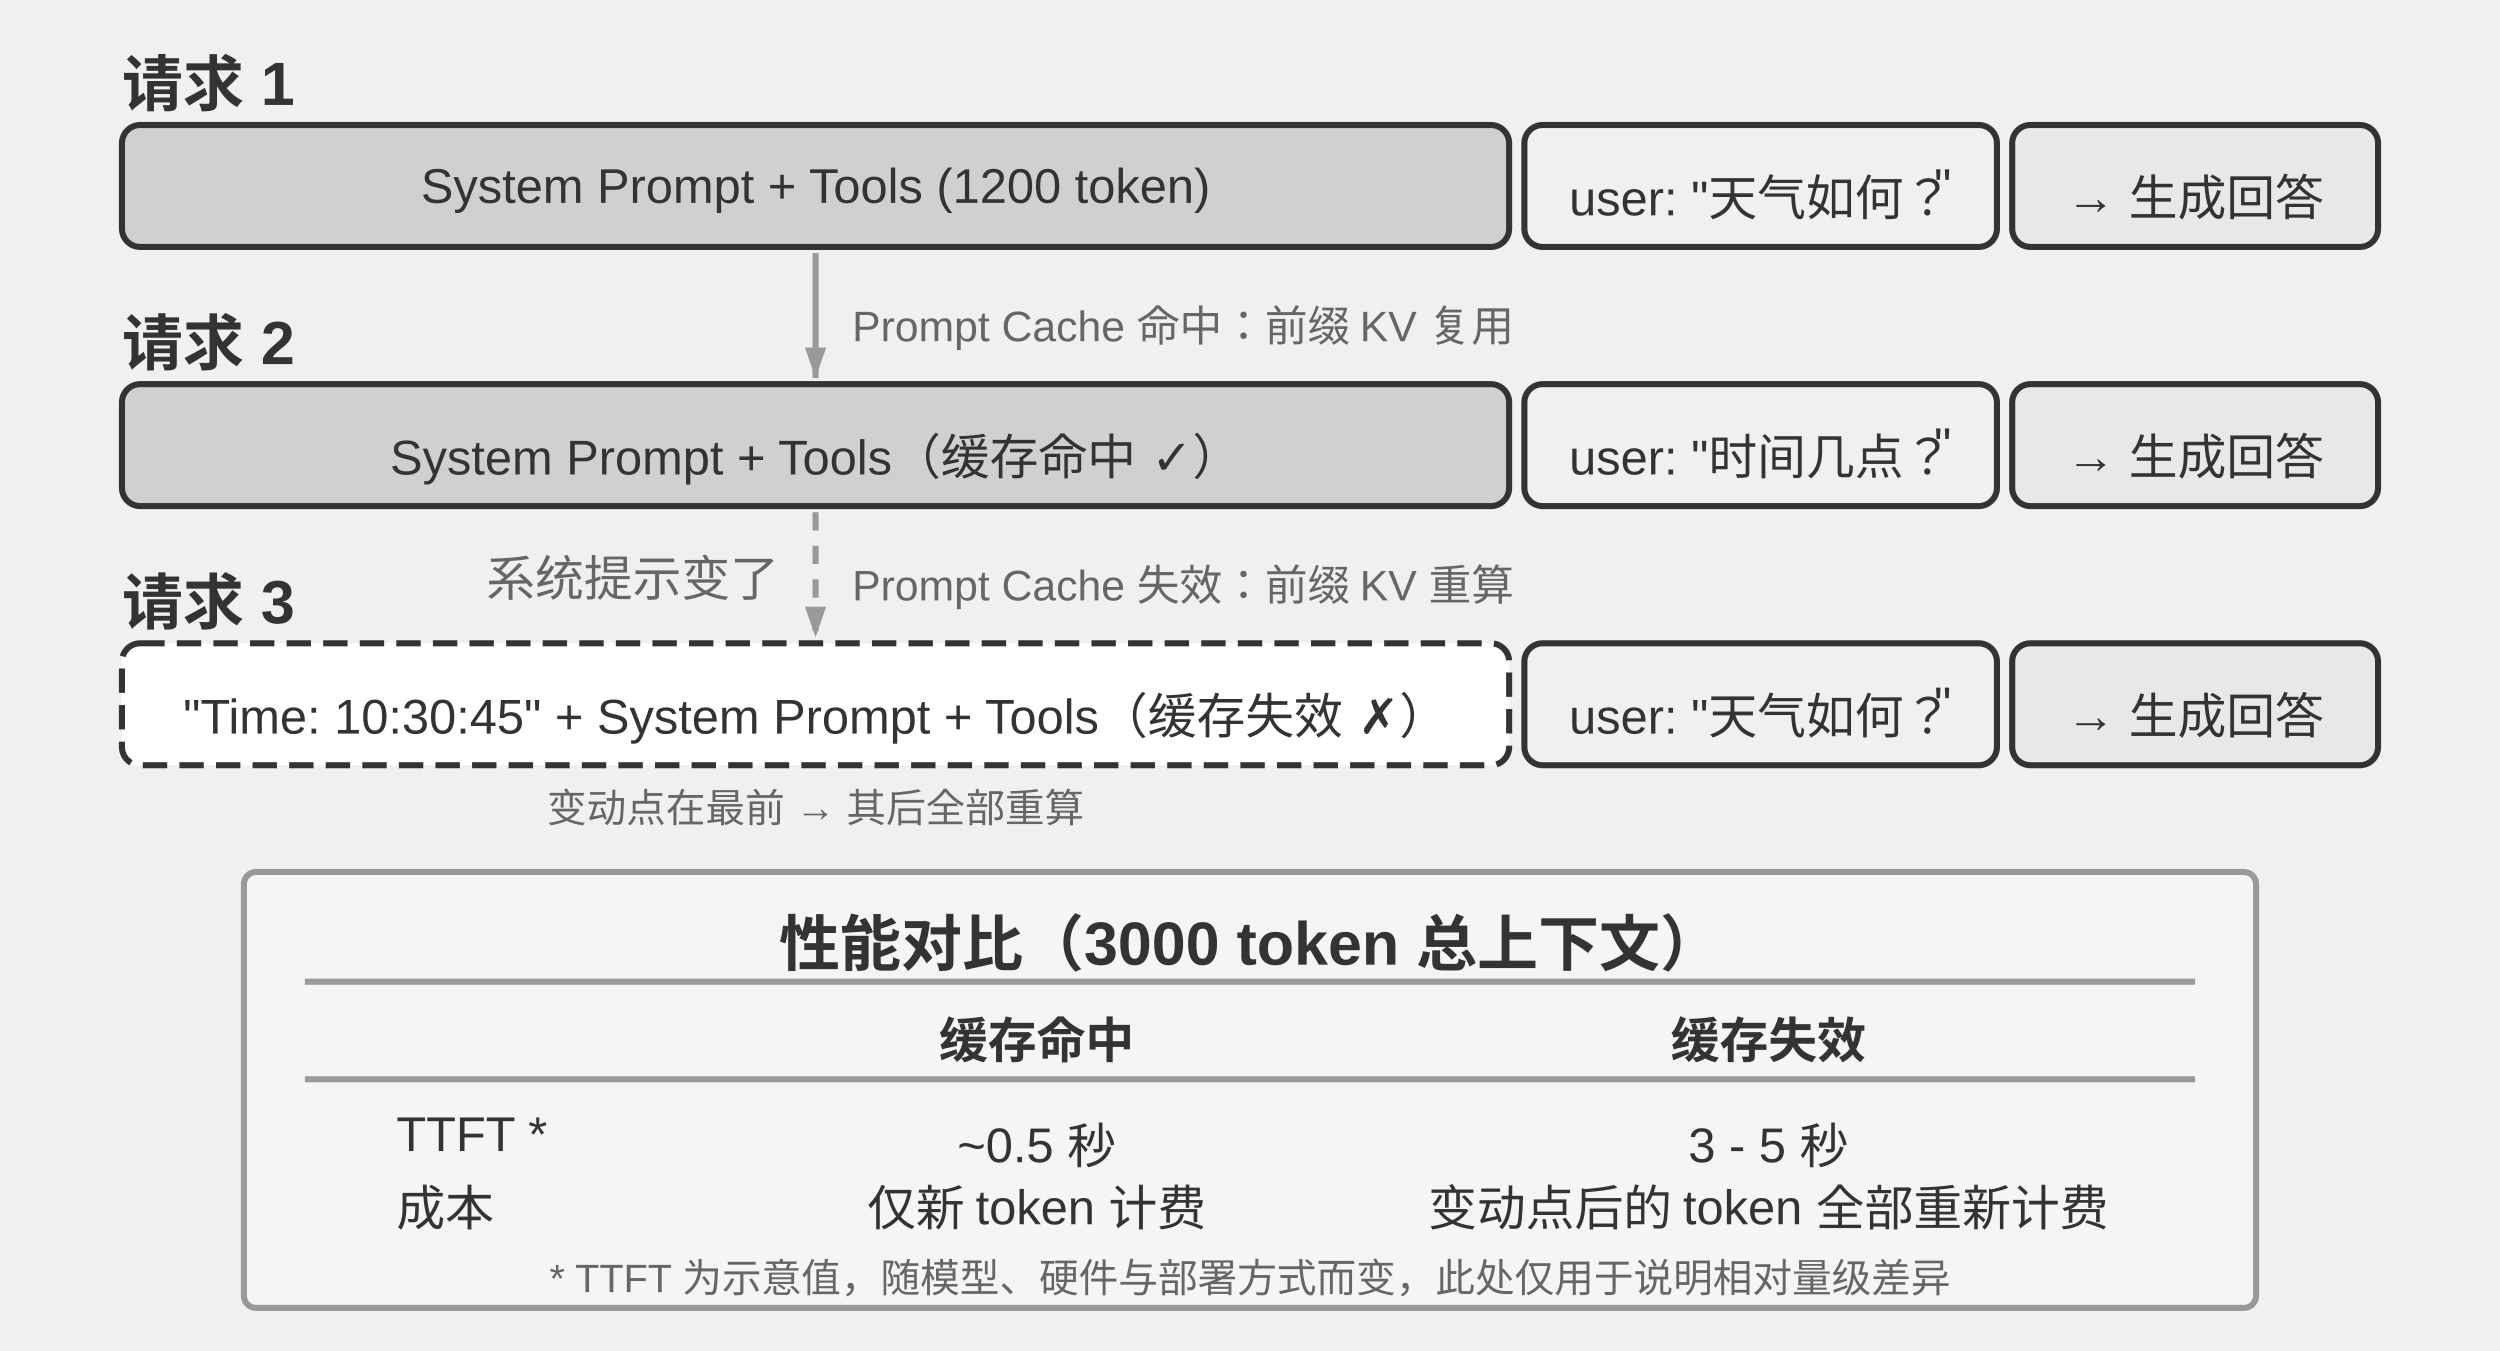
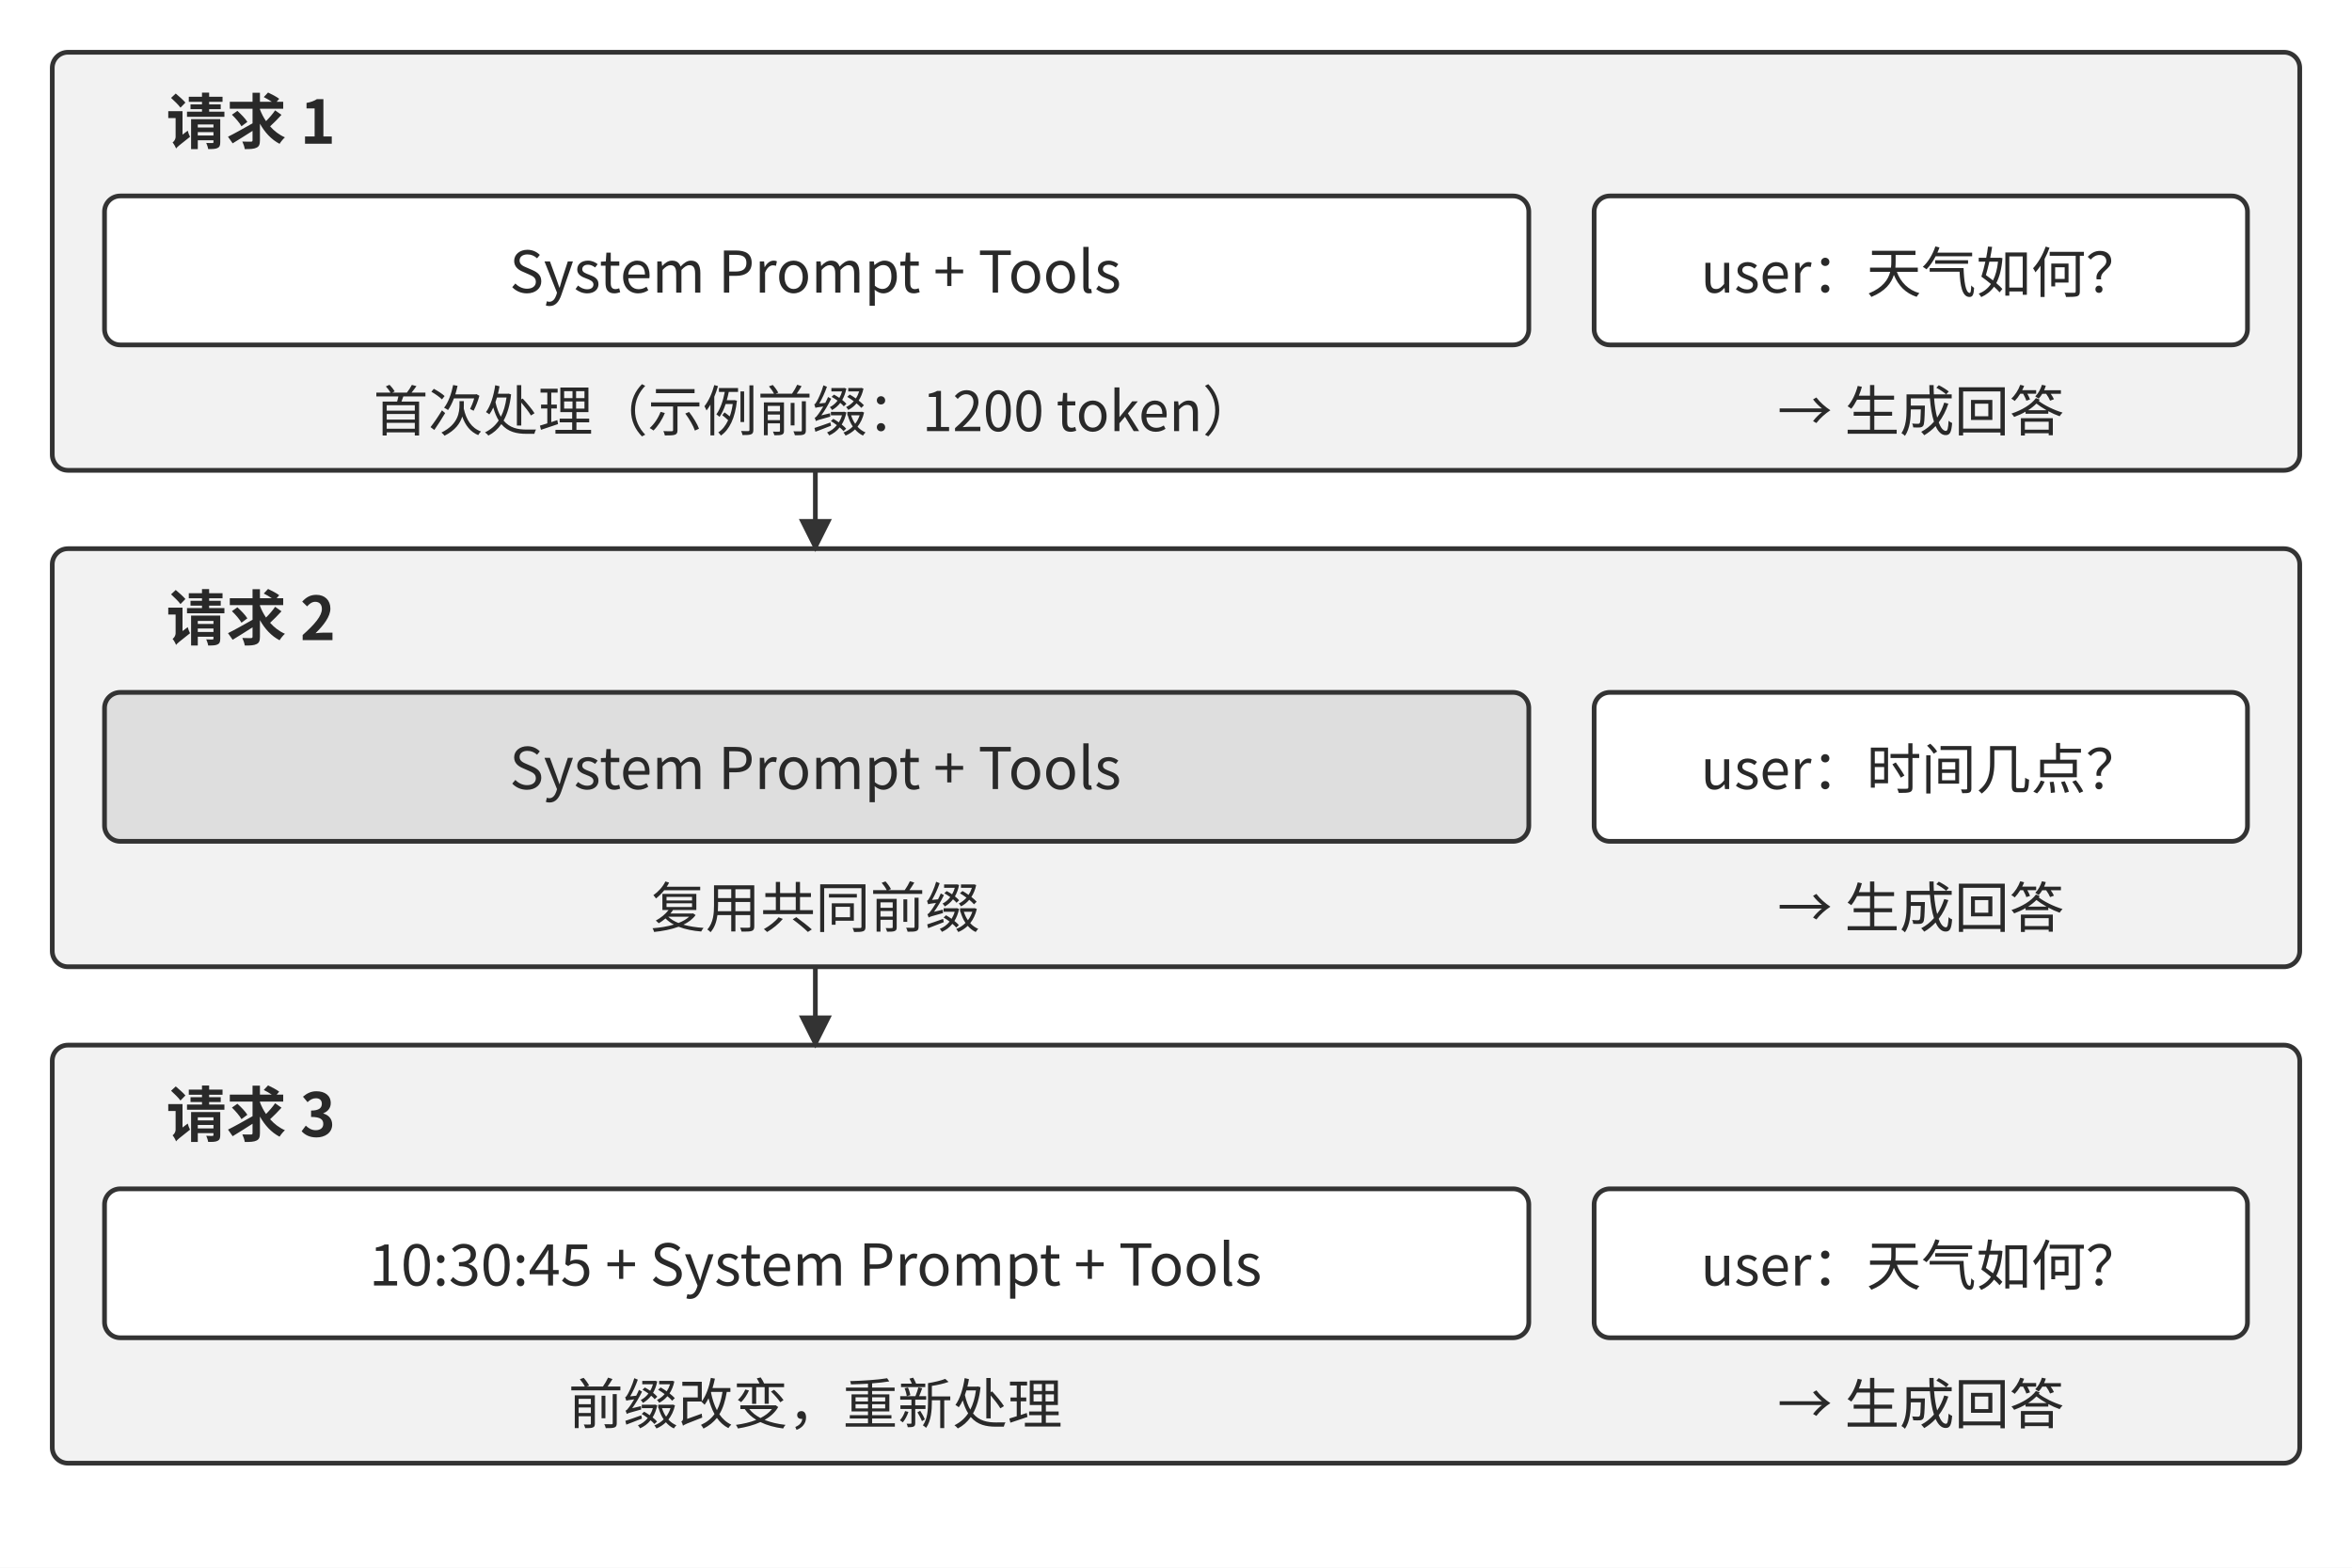
- <svg xmlns="http://www.w3.org/2000/svg" viewBox="0 44 820 443" width="820" height="443" style="background:#ffffff">
+ <svg xmlns="http://www.w3.org/2000/svg" width="150mm" height="100.00mm" viewBox="0 0 900 600" role="img" aria-labelledby="title desc">
  <defs>
-     <marker id="ah-light" markerUnits="userSpaceOnUse" markerWidth="10" markerHeight="7" refX="10" refY="3.5" orient="auto">
-       <polygon points="0 0, 10 3.5, 0 7" fill="#999999" />
+     <marker id="arrow" viewBox="0 0 10 10" refX="9" refY="5" markerWidth="7" markerHeight="7" orient="auto-start-reverse">
+       <path d="M0 0 L10 5 L0 10 Z" fill="#333333" />
    </marker>
  </defs>
-   <text x="40" y="70" font-family="Arial, 'Helvetica Neue', Helvetica, 'PingFang SC', 'Microsoft YaHei', sans-serif" font-size="20" fill="#333333" text-anchor="start" dominant-baseline="central" font-weight="bold">请求 1</text>
-   <rect x="40" y="85" width="455" height="40" rx="6" fill="#d0d0d0" stroke="#333333" stroke-width="2" />
-   <text x="267.5" y="105" font-family="Arial, 'Helvetica Neue', Helvetica, 'PingFang SC', 'Microsoft YaHei', sans-serif" font-size="16" fill="#333333" text-anchor="middle" dominant-baseline="central" font-weight="normal">System Prompt + Tools (1200 token)</text>
-   <rect x="500" y="85" width="155" height="40" rx="6" fill="#f0f0f0" stroke="#333333" stroke-width="2" />
-   <text x="577.5" y="105" font-family="Arial, 'Helvetica Neue', Helvetica, 'PingFang SC', 'Microsoft YaHei', sans-serif" font-size="16" fill="#333333" text-anchor="middle" dominant-baseline="central" font-weight="normal">user: "天气如何？<tspan dx="-6">"</tspan>
-   </text>
-   <rect x="660" y="85" width="120" height="40" rx="6" fill="#e8e8e8" stroke="#333333" stroke-width="2" />
-   <text x="720" y="105" font-family="Arial, 'Helvetica Neue', Helvetica, 'PingFang SC', 'Microsoft YaHei', sans-serif" font-size="16" fill="#333333" text-anchor="middle" dominant-baseline="central" font-weight="normal">→ 生成回答</text>
-   <text x="40" y="155" font-family="Arial, 'Helvetica Neue', Helvetica, 'PingFang SC', 'Microsoft YaHei', sans-serif" font-size="20" fill="#333333" text-anchor="start" dominant-baseline="central" font-weight="bold">请求 2</text>
-   <rect x="40" y="170" width="455" height="40" rx="6" fill="#d0d0d0" stroke="#333333" stroke-width="2" />
-   <text x="267.5" y="190" font-family="Arial, 'Helvetica Neue', Helvetica, 'PingFang SC', 'Microsoft YaHei', sans-serif" font-size="16" fill="#333333" text-anchor="middle" dominant-baseline="central" font-weight="normal">System Prompt + Tools（缓存命中 ✓）</text>
-   <rect x="500" y="170" width="155" height="40" rx="6" fill="#f0f0f0" stroke="#333333" stroke-width="2" />
-   <text x="577.5" y="190" font-family="Arial, 'Helvetica Neue', Helvetica, 'PingFang SC', 'Microsoft YaHei', sans-serif" font-size="16" fill="#333333" text-anchor="middle" dominant-baseline="central" font-weight="normal">user: "时间几点？<tspan dx="-6">"</tspan>
-   </text>
-   <rect x="660" y="170" width="120" height="40" rx="6" fill="#e8e8e8" stroke="#333333" stroke-width="2" />
-   <text x="720" y="190" font-family="Arial, 'Helvetica Neue', Helvetica, 'PingFang SC', 'Microsoft YaHei', sans-serif" font-size="16" fill="#333333" text-anchor="middle" dominant-baseline="central" font-weight="normal">→ 生成回答</text>
-   <line x1="267.5" y1="127" x2="267.5" y2="168" stroke="#999999" stroke-width="2" marker-end="url(#ah-light)" />
-   <text x="279.5" y="147.5" font-family="Arial, 'Helvetica Neue', Helvetica, 'PingFang SC', 'Microsoft YaHei', sans-serif" font-size="14" fill="#666666" text-anchor="start" dominant-baseline="central">Prompt Cache 命中：前缀 KV 复用</text>
-   <line x1="267.5" y1="212" x2="267.5" y2="253" stroke="#999999" stroke-width="2" stroke-dasharray="6,5" marker-end="url(#ah-light)" />
-   <text x="255.5" y="232.5" font-family="Arial, 'Helvetica Neue', Helvetica, 'PingFang SC', 'Microsoft YaHei', sans-serif" font-size="16" fill="#666666" text-anchor="end" dominant-baseline="central">系统提示变了</text>
-   <text x="279.5" y="232.5" font-family="Arial, 'Helvetica Neue', Helvetica, 'PingFang SC', 'Microsoft YaHei', sans-serif" font-size="14" fill="#666666" text-anchor="start" dominant-baseline="central">Prompt Cache 失效：前缀 KV 重算</text>
-   <text x="40" y="240" font-family="Arial, 'Helvetica Neue', Helvetica, 'PingFang SC', 'Microsoft YaHei', sans-serif" font-size="20" fill="#333333" text-anchor="start" dominant-baseline="central" font-weight="bold">请求 3</text>
-   <rect x="40" y="255" width="455" height="40" rx="6" fill="#ffffff" stroke="#333333" stroke-width="2" stroke-dasharray="8,4" />
-   <text x="267.5" y="275" font-family="Arial, 'Helvetica Neue', Helvetica, 'PingFang SC', 'Microsoft YaHei', sans-serif" font-size="16" fill="#333333" text-anchor="middle" dominant-baseline="central" font-weight="normal">"Time: 10:30:45" + System Prompt + Tools（缓存失效 ✗）</text>
-   <text x="267.5" y="308" font-family="Arial, 'Helvetica Neue', Helvetica, 'PingFang SC', 'Microsoft YaHei', sans-serif" font-size="13" fill="#666666" text-anchor="middle" dominant-baseline="central">变动点在最前 → 其后全部重算</text>
-   <rect x="500" y="255" width="155" height="40" rx="6" fill="#f0f0f0" stroke="#333333" stroke-width="2" />
-   <text x="577.5" y="275" font-family="Arial, 'Helvetica Neue', Helvetica, 'PingFang SC', 'Microsoft YaHei', sans-serif" font-size="16" fill="#333333" text-anchor="middle" dominant-baseline="central" font-weight="normal">user: "天气如何？<tspan dx="-6">"</tspan>
-   </text>
-   <rect x="660" y="255" width="120" height="40" rx="6" fill="#e8e8e8" stroke="#333333" stroke-width="2" />
-   <text x="720" y="275" font-family="Arial, 'Helvetica Neue', Helvetica, 'PingFang SC', 'Microsoft YaHei', sans-serif" font-size="16" fill="#333333" text-anchor="middle" dominant-baseline="central" font-weight="normal">→ 生成回答</text>
-   <rect x="80" y="330" width="660" height="143" rx="4" fill="#f5f5f5" stroke="#999999" stroke-width="2" />
-   <text x="410" y="352" font-family="Arial, 'Helvetica Neue', Helvetica, 'PingFang SC', 'Microsoft YaHei', sans-serif" font-size="20" fill="#333333" text-anchor="middle" dominant-baseline="central" font-weight="bold">性能对比（3000 token 总上下文）</text>
-   <line x1="100" y1="366" x2="720" y2="366" stroke="#999999" stroke-width="2" />
-   <text x="340" y="384" font-family="Arial, 'Helvetica Neue', Helvetica, 'PingFang SC', 'Microsoft YaHei', sans-serif" font-size="16" fill="#333333" text-anchor="middle" dominant-baseline="central" font-weight="bold">缓存命中</text>
-   <text x="580" y="384" font-family="Arial, 'Helvetica Neue', Helvetica, 'PingFang SC', 'Microsoft YaHei', sans-serif" font-size="16" fill="#333333" text-anchor="middle" dominant-baseline="central" font-weight="bold">缓存失效</text>
-   <line x1="100" y1="398" x2="720" y2="398" stroke="#999999" stroke-width="2" />
-   <text x="130" y="416" font-family="Arial, 'Helvetica Neue', Helvetica, 'PingFang SC', 'Microsoft YaHei', sans-serif" font-size="16" fill="#333333" text-anchor="start" dominant-baseline="central" font-weight="normal">TTFT *</text>
-   <text x="340" y="416" font-family="Arial, 'Helvetica Neue', Helvetica, 'PingFang SC', 'Microsoft YaHei', sans-serif" font-size="16" fill="#333333" text-anchor="middle" dominant-baseline="central" font-weight="normal">~0.5 秒</text>
-   <text x="580" y="416" font-family="Arial, 'Helvetica Neue', Helvetica, 'PingFang SC', 'Microsoft YaHei', sans-serif" font-size="16" fill="#333333" text-anchor="middle" dominant-baseline="central" font-weight="normal">3 - 5 秒</text>
-   <text x="130" y="439" font-family="Arial, 'Helvetica Neue', Helvetica, 'PingFang SC', 'Microsoft YaHei', sans-serif" font-size="16" fill="#333333" text-anchor="start" dominant-baseline="central" font-weight="normal">成本</text>
-   <text x="340" y="439" font-family="Arial, 'Helvetica Neue', Helvetica, 'PingFang SC', 'Microsoft YaHei', sans-serif" font-size="16" fill="#333333" text-anchor="middle" dominant-baseline="central" font-weight="normal">仅新 token 计费</text>
-   <text x="580" y="439" font-family="Arial, 'Helvetica Neue', Helvetica, 'PingFang SC', 'Microsoft YaHei', sans-serif" font-size="16" fill="#333333" text-anchor="middle" dominant-baseline="central" font-weight="normal">变动点后的 token 全部重新计费</text>
-   <text x="410" y="460" font-family="Arial, 'Helvetica Neue', Helvetica, 'PingFang SC', 'Microsoft YaHei', sans-serif" font-size="13" fill="#666666" text-anchor="middle" dominant-baseline="central">* TTFT 为示意值，随模型、硬件与部署方式而变，此处仅用于说明相对量级差异</text>
+   <rect width="900" height="600" fill="#ffffff" />
+   <rect x="20" y="20" width="860" height="160" rx="6" fill="#f2f2f2" stroke="#333333" stroke-width="1.8" />
+   <text x="96" y="55" text-anchor="middle" font-family="Noto Sans CJK SC,Source Han Sans CN,Microsoft YaHei,sans-serif" font-size="23" font-weight="700" fill="#292929">请求 1</text>
+   <rect x="40" y="75" width="545" height="57" rx="6" fill="#ffffff" stroke="#333333" stroke-width="1.8" />
+   <text x="312" y="112" text-anchor="middle" font-family="Noto Sans CJK SC,Source Han Sans CN,Microsoft YaHei,sans-serif" font-size="22" font-weight="400" fill="#292929">System Prompt + Tools</text>
+   <rect x="610" y="75" width="250" height="57" rx="6" fill="#ffffff" stroke="#333333" stroke-width="1.8" />
+   <text x="735" y="112" text-anchor="middle" font-family="Noto Sans CJK SC,Source Han Sans CN,Microsoft YaHei,sans-serif" font-size="21" font-weight="400" fill="#292929">user：天气如何？</text>
+   <text x="312" y="165" text-anchor="middle" font-family="Noto Sans CJK SC,Source Han Sans CN,Microsoft YaHei,sans-serif" font-size="21" font-weight="400" fill="#292929">首次处理（示例前缀：1200 token）</text>
+   <text x="735" y="165" text-anchor="middle" font-family="Noto Sans CJK SC,Source Han Sans CN,Microsoft YaHei,sans-serif" font-size="21" font-weight="400" fill="#292929">→ 生成回答</text>
+   <rect x="20" y="210" width="860" height="160" rx="6" fill="#f2f2f2" stroke="#333333" stroke-width="1.8" />
+   <text x="96" y="245" text-anchor="middle" font-family="Noto Sans CJK SC,Source Han Sans CN,Microsoft YaHei,sans-serif" font-size="23" font-weight="700" fill="#292929">请求 2</text>
+   <rect x="40" y="265" width="545" height="57" rx="6" fill="#dedede" stroke="#333333" stroke-width="1.8" />
+   <text x="312" y="302" text-anchor="middle" font-family="Noto Sans CJK SC,Source Han Sans CN,Microsoft YaHei,sans-serif" font-size="22" font-weight="400" fill="#292929">System Prompt + Tools</text>
+   <rect x="610" y="265" width="250" height="57" rx="6" fill="#ffffff" stroke="#333333" stroke-width="1.8" />
+   <text x="735" y="302" text-anchor="middle" font-family="Noto Sans CJK SC,Source Han Sans CN,Microsoft YaHei,sans-serif" font-size="21" font-weight="400" fill="#292929">user：时间几点？</text>
+   <text x="312" y="355" text-anchor="middle" font-family="Noto Sans CJK SC,Source Han Sans CN,Microsoft YaHei,sans-serif" font-size="21" font-weight="400" fill="#292929">复用共同前缀</text>
+   <text x="735" y="355" text-anchor="middle" font-family="Noto Sans CJK SC,Source Han Sans CN,Microsoft YaHei,sans-serif" font-size="21" font-weight="400" fill="#292929">→ 生成回答</text>
+   <rect x="20" y="400" width="860" height="160" rx="6" fill="#f2f2f2" stroke="#333333" stroke-width="1.8" />
+   <text x="96" y="435" text-anchor="middle" font-family="Noto Sans CJK SC,Source Han Sans CN,Microsoft YaHei,sans-serif" font-size="23" font-weight="700" fill="#292929">请求 3</text>
+   <rect x="40" y="455" width="545" height="57" rx="6" fill="#ffffff" stroke="#333333" stroke-width="1.8" />
+   <text x="312" y="492" text-anchor="middle" font-family="Noto Sans CJK SC,Source Han Sans CN,Microsoft YaHei,sans-serif" font-size="22" font-weight="400" fill="#292929">10:30:45 + System Prompt + Tools</text>
+   <rect x="610" y="455" width="250" height="57" rx="6" fill="#ffffff" stroke="#333333" stroke-width="1.8" />
+   <text x="735" y="492" text-anchor="middle" font-family="Noto Sans CJK SC,Source Han Sans CN,Microsoft YaHei,sans-serif" font-size="21" font-weight="400" fill="#292929">user：天气如何？</text>
+   <text x="312" y="545" text-anchor="middle" font-family="Noto Sans CJK SC,Source Han Sans CN,Microsoft YaHei,sans-serif" font-size="21" font-weight="400" fill="#292929">前缀改变，重新处理</text>
+   <text x="735" y="545" text-anchor="middle" font-family="Noto Sans CJK SC,Source Han Sans CN,Microsoft YaHei,sans-serif" font-size="21" font-weight="400" fill="#292929">→ 生成回答</text>
+   <path d="M 312 180 L 312 210" fill="none" stroke="#333333" stroke-width="1.8" marker-end="url(#arrow)" />
+   <path d="M 312 370 L 312 400" fill="none" stroke="#333333" stroke-width="1.8" marker-end="url(#arrow)" />
</svg>
